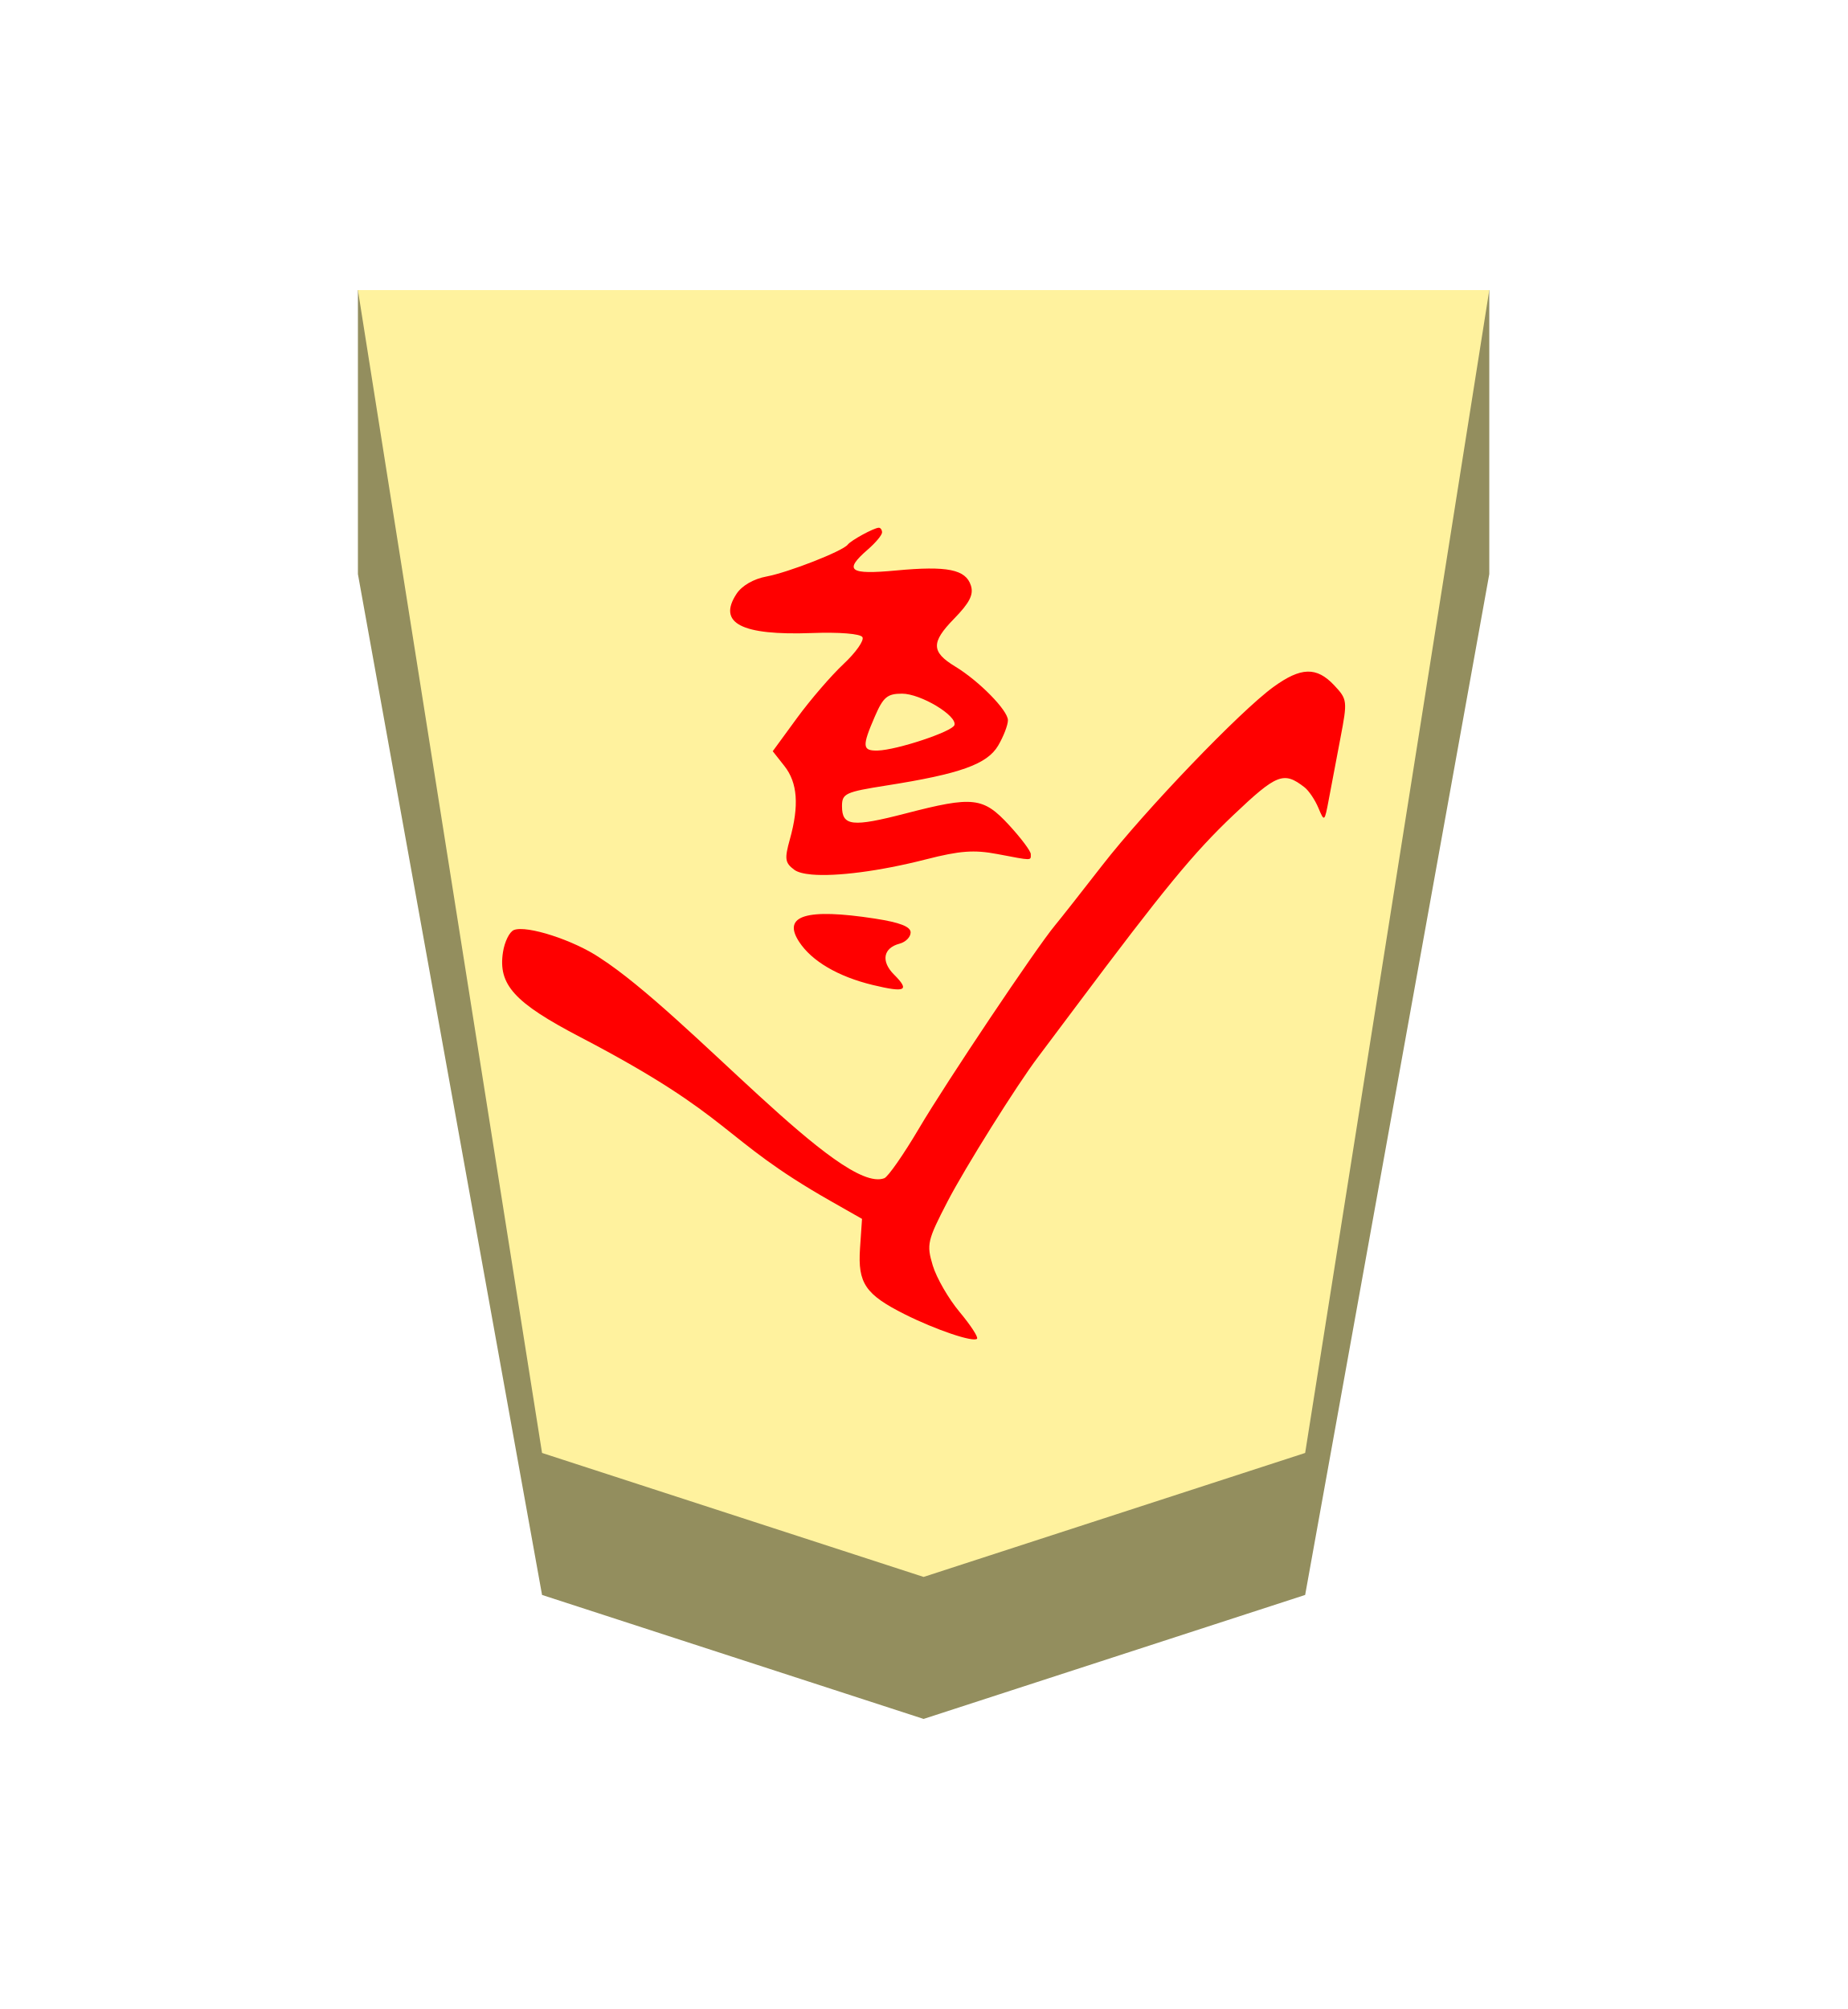
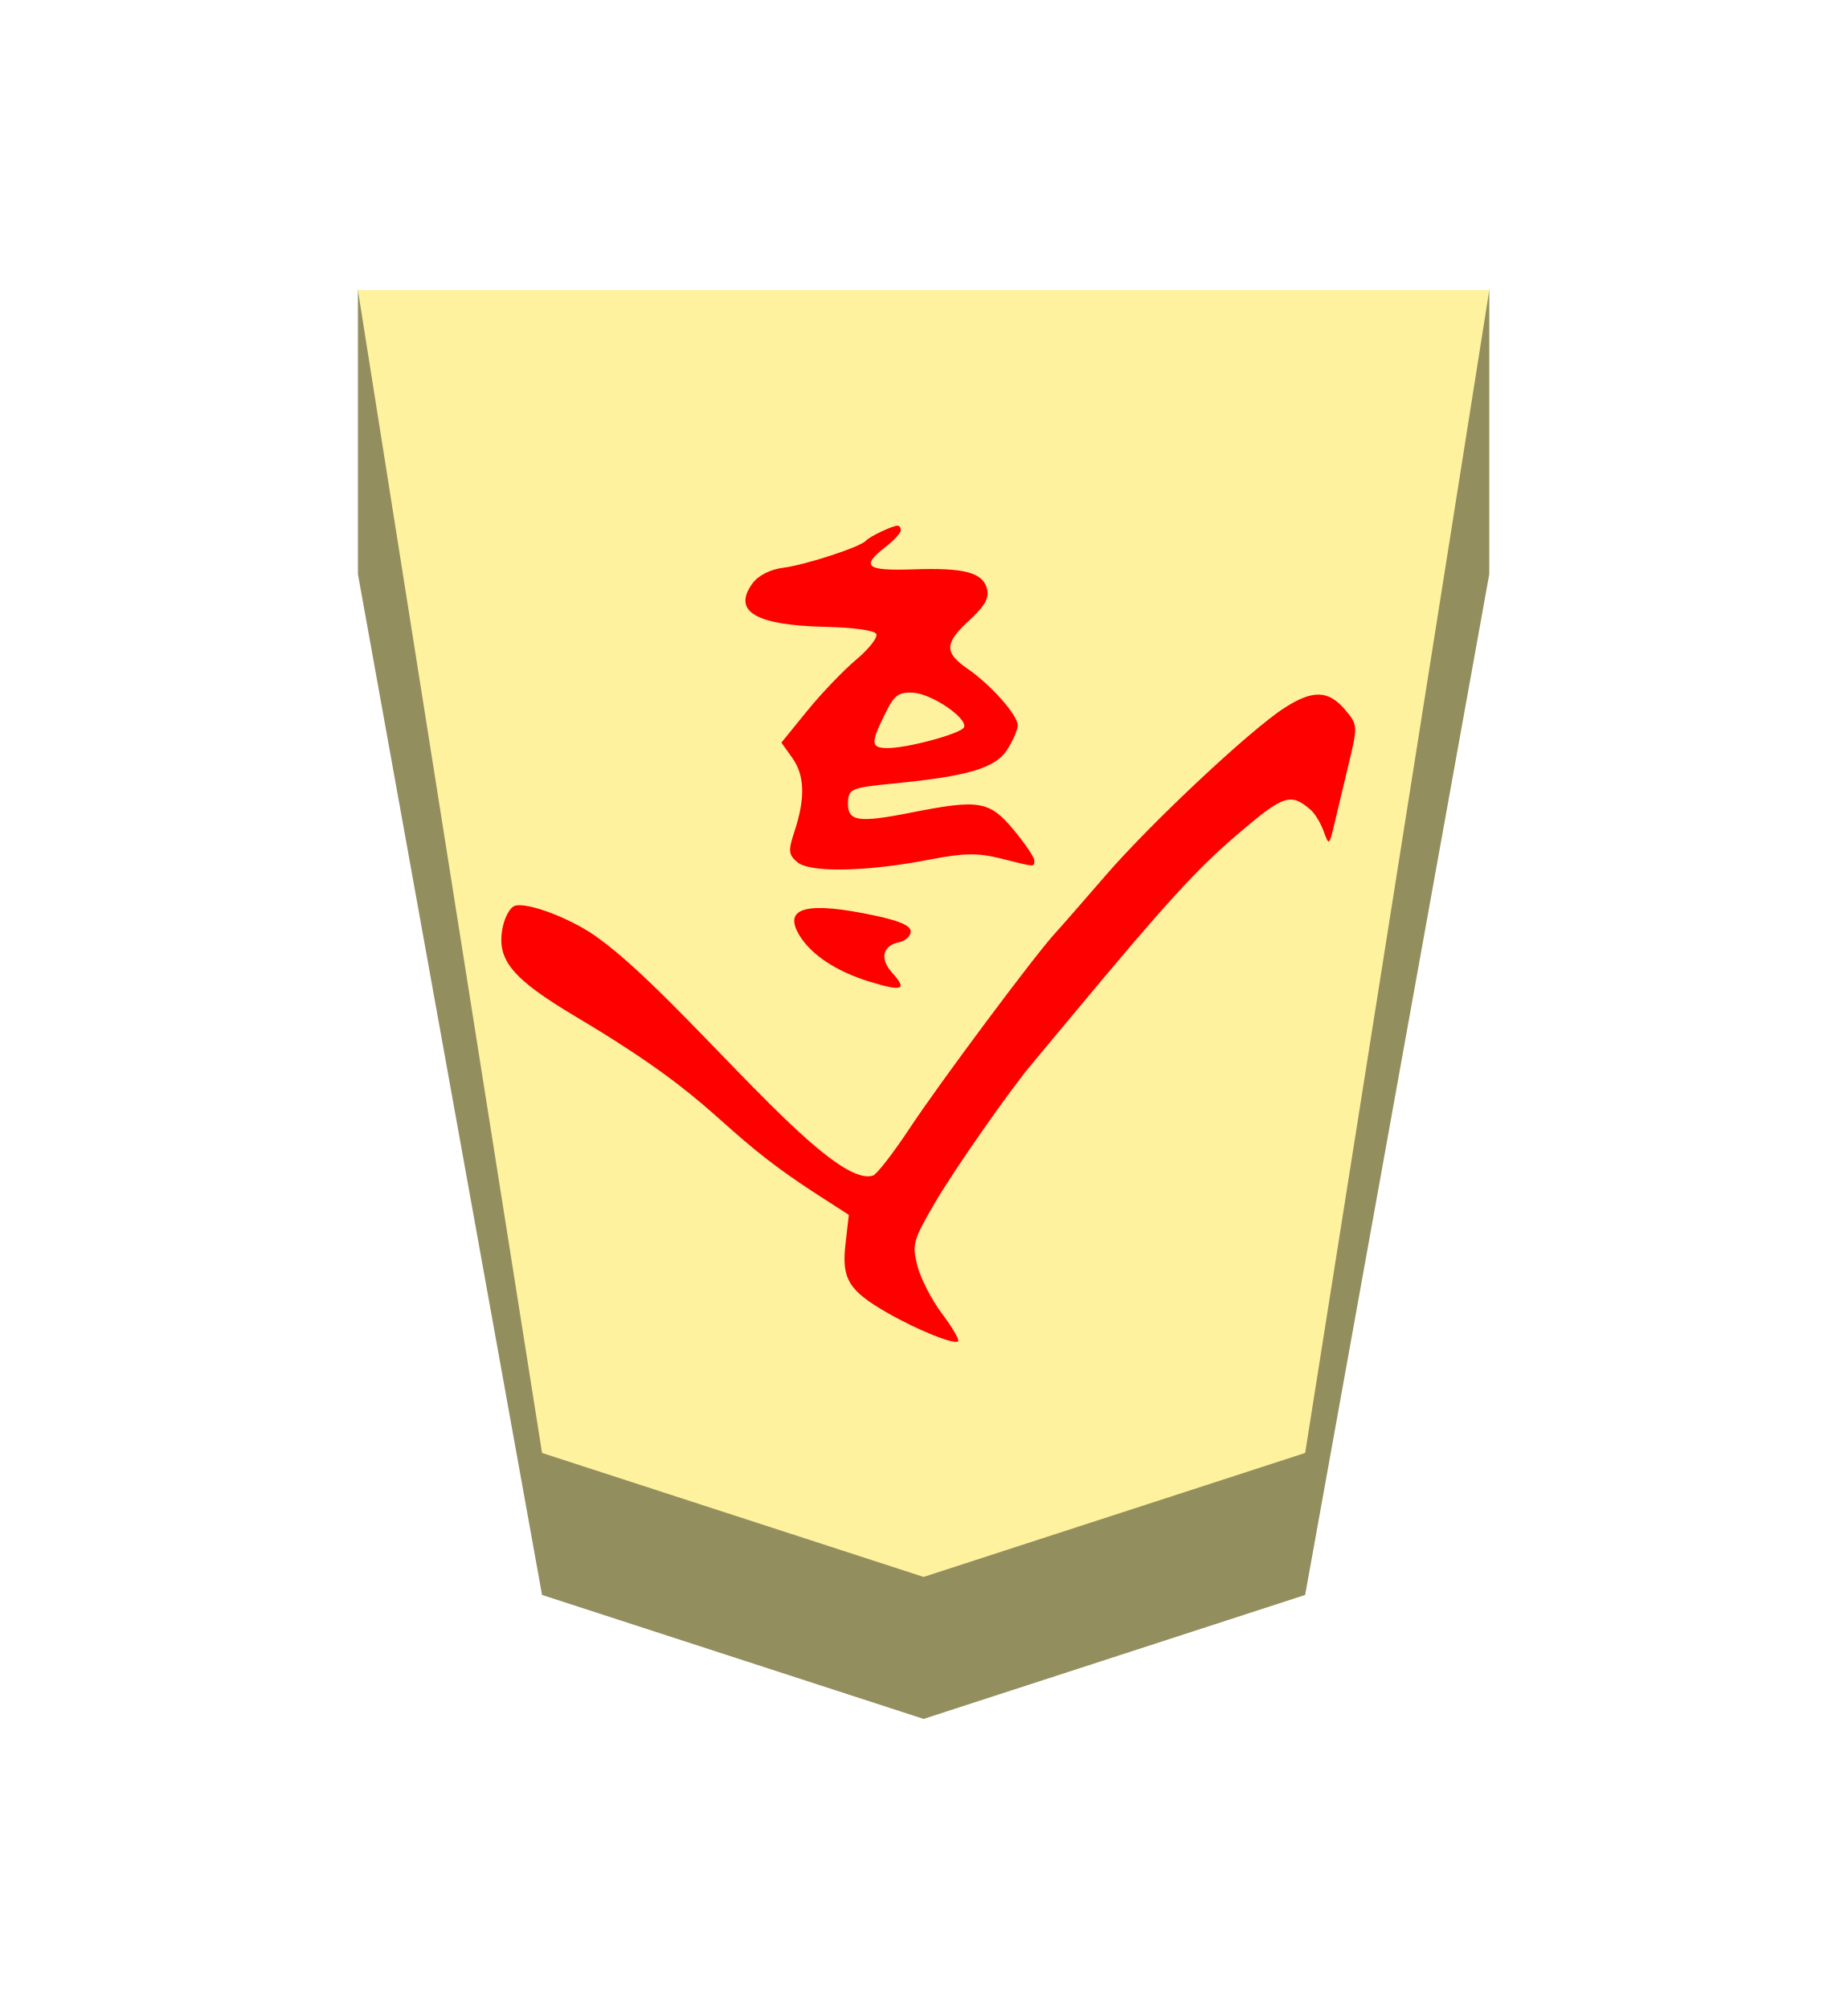
<svg xmlns="http://www.w3.org/2000/svg" viewBox="-1.542 -1.677 41.634 45.274" version="1.1" id="svg1" xml:space="preserve">
  <defs id="defs1" />
  <g id="layer1" transform="matrix(-0.8885016,0,0,-1,112.5677,204.86)">
    <path style="fill:#938e5e;fill-opacity:1;fill-rule:evenodd;stroke:none;stroke-width:1;stroke-linecap:round;stroke-linejoin:round;stroke-dasharray:none;stroke-opacity:1;paint-order:stroke fill markers" d="m 119.35,200 v -6.4 L 114.679,170.594 105,167.8 95.321,170.594 90.65,193.6 l 2e-6,6.4 z" id="path12" />
    <path style="display:inline;fill:#fff29e;fill-opacity:1;fill-rule:evenodd;stroke:none;stroke-width:0.367;stroke-linecap:round;stroke-linejoin:round;paint-order:stroke fill markers" d="m 105,171 9.679,2.794 L 119.35,200 h -28.7 l 4.671,-26.206 z" id="path13" />
-     <path id="path6" style="fill:#ff0000;stroke-width:0.517;fill-opacity:1" d="m 103.645,176.369 c -0.037,0.033 0.162,0.304 0.442,0.602 0.281,0.298 0.587,0.77 0.681,1.048 0.16,0.475 0.137,0.563 -0.375,1.441 -0.44,0.756 -1.768,2.638 -2.296,3.256 -0.061,0.071 -0.486,0.574 -0.943,1.117 -2.263,2.686 -2.998,3.48 -4.009,4.333 -1.106,0.933 -1.28,0.994 -1.809,0.628 -0.108,-0.075 -0.266,-0.283 -0.351,-0.464 -0.151,-0.321 -0.156,-0.317 -0.263,0.188 -0.06,0.284 -0.193,0.906 -0.295,1.383 -0.182,0.845 -0.177,0.875 0.158,1.193 0.446,0.421 0.843,0.412 1.542,-0.039 0.843,-0.543 3.251,-2.772 4.342,-4.02 0.527,-0.603 1.067,-1.212 1.2,-1.354 0.479,-0.512 2.758,-3.535 3.448,-4.574 0.389,-0.585 0.784,-1.09 0.88,-1.122 1.098,-0.374 4.983,3.686 7.214,4.966 0.658,0.396 1.851,0.74 2.18,0.628 0.113,-0.038 0.238,-0.263 0.279,-0.499 0.128,-0.733 -0.287,-1.139 -1.957,-1.913 -3.972,-1.842 -3.513,-2.26 -6.349,-3.693 l -0.802,-0.405 0.051,-0.667 c 0.059,-0.784 -0.136,-1.038 -1.139,-1.485 -0.777,-0.346 -1.734,-0.634 -1.829,-0.55 z m 1.91,7.885 c -0.082,0.035 -0.01,0.138 0.194,0.319 0.338,0.3 0.277,0.601 -0.14,0.698 -0.154,0.036 -0.28,0.149 -0.28,0.253 0,0.131 0.274,0.225 0.907,0.312 1.739,0.238 2.359,0.07 1.921,-0.524 -0.321,-0.436 -0.988,-0.783 -1.866,-0.972 -0.416,-0.089 -0.653,-0.121 -0.736,-0.086 z m 2.285,2.575 c -0.619,-0.049 -1.722,0.074 -2.897,0.341 -0.862,0.196 -1.222,0.22 -1.816,0.12 -0.9,-0.152 -0.846,-0.152 -0.846,-0.001 0,0.068 0.248,0.361 0.55,0.653 0.658,0.633 0.91,0.658 2.626,0.263 1.356,-0.312 1.613,-0.286 1.613,0.164 0,0.286 -0.084,0.32 -1.125,0.466 -1.87,0.261 -2.556,0.479 -2.836,0.899 -0.136,0.205 -0.248,0.463 -0.248,0.572 0,0.222 0.731,0.884 1.338,1.211 0.608,0.328 0.615,0.542 0.032,1.073 -0.398,0.362 -0.504,0.547 -0.431,0.751 0.13,0.364 0.599,0.448 1.895,0.34 1.192,-0.099 1.338,-0.004 0.722,0.471 -0.2,0.154 -0.363,0.328 -0.363,0.386 0,0.058 0.037,0.106 0.082,0.106 0.119,0 0.703,-0.282 0.789,-0.381 0.126,-0.146 1.501,-0.625 2.061,-0.718 0.328,-0.054 0.624,-0.207 0.76,-0.391 0.487,-0.66 -0.121,-0.941 -1.91,-0.883 -0.699,0.023 -1.231,-0.015 -1.284,-0.092 -0.05,-0.072 0.165,-0.345 0.479,-0.606 0.314,-0.261 0.846,-0.81 1.183,-1.22 l 0.613,-0.745 -0.298,-0.336 c -0.332,-0.375 -0.375,-0.888 -0.137,-1.648 0.139,-0.443 0.125,-0.531 -0.11,-0.687 -0.084,-0.056 -0.236,-0.091 -0.442,-0.108 z m -1.677,2.794 c 0.393,-0.009 0.403,0.092 0.075,0.765 -0.214,0.44 -0.317,0.517 -0.692,0.517 -0.471,0 -1.403,-0.497 -1.328,-0.708 0.052,-0.147 1.459,-0.562 1.945,-0.574 z" transform="translate(6.4484719e-7)" />
+     <g transform="rotate(3 105.000 185.500)">
+       <path id="path6" style="fill:#ff0000;stroke-width:0.517;fill-opacity:1" d="m 103.645,176.369 c -0.037,0.033 0.162,0.304 0.442,0.602 0.281,0.298 0.587,0.77 0.681,1.048 0.16,0.475 0.137,0.563 -0.375,1.441 -0.44,0.756 -1.768,2.638 -2.296,3.256 -0.061,0.071 -0.486,0.574 -0.943,1.117 -2.263,2.686 -2.998,3.48 -4.009,4.333 -1.106,0.933 -1.28,0.994 -1.809,0.628 -0.108,-0.075 -0.266,-0.283 -0.351,-0.464 -0.151,-0.321 -0.156,-0.317 -0.263,0.188 -0.06,0.284 -0.193,0.906 -0.295,1.383 -0.182,0.845 -0.177,0.875 0.158,1.193 0.446,0.421 0.843,0.412 1.542,-0.039 0.843,-0.543 3.251,-2.772 4.342,-4.02 0.527,-0.603 1.067,-1.212 1.2,-1.354 0.479,-0.512 2.758,-3.535 3.448,-4.574 0.389,-0.585 0.784,-1.09 0.88,-1.122 1.098,-0.374 4.983,3.686 7.214,4.966 0.658,0.396 1.851,0.74 2.18,0.628 0.113,-0.038 0.238,-0.263 0.279,-0.499 0.128,-0.733 -0.287,-1.139 -1.957,-1.913 -3.972,-1.842 -3.513,-2.26 -6.349,-3.693 l -0.802,-0.405 0.051,-0.667 c 0.059,-0.784 -0.136,-1.038 -1.139,-1.485 -0.777,-0.346 -1.734,-0.634 -1.829,-0.55 z m 1.91,7.885 c -0.082,0.035 -0.01,0.138 0.194,0.319 0.338,0.3 0.277,0.601 -0.14,0.698 -0.154,0.036 -0.28,0.149 -0.28,0.253 0,0.131 0.274,0.225 0.907,0.312 1.739,0.238 2.359,0.07 1.921,-0.524 -0.321,-0.436 -0.988,-0.783 -1.866,-0.972 -0.416,-0.089 -0.653,-0.121 -0.736,-0.086 z m 2.285,2.575 c -0.619,-0.049 -1.722,0.074 -2.897,0.341 -0.862,0.196 -1.222,0.22 -1.816,0.12 -0.9,-0.152 -0.846,-0.152 -0.846,-0.001 0,0.068 0.248,0.361 0.55,0.653 0.658,0.633 0.91,0.658 2.626,0.263 1.356,-0.312 1.613,-0.286 1.613,0.164 0,0.286 -0.084,0.32 -1.125,0.466 -1.87,0.261 -2.556,0.479 -2.836,0.899 -0.136,0.205 -0.248,0.463 -0.248,0.572 0,0.222 0.731,0.884 1.338,1.211 0.608,0.328 0.615,0.542 0.032,1.073 -0.398,0.362 -0.504,0.547 -0.431,0.751 0.13,0.364 0.599,0.448 1.895,0.34 1.192,-0.099 1.338,-0.004 0.722,0.471 -0.2,0.154 -0.363,0.328 -0.363,0.386 0,0.058 0.037,0.106 0.082,0.106 0.119,0 0.703,-0.282 0.789,-0.381 0.126,-0.146 1.501,-0.625 2.061,-0.718 0.328,-0.054 0.624,-0.207 0.76,-0.391 0.487,-0.66 -0.121,-0.941 -1.91,-0.883 -0.699,0.023 -1.231,-0.015 -1.284,-0.092 -0.05,-0.072 0.165,-0.345 0.479,-0.606 0.314,-0.261 0.846,-0.81 1.183,-1.22 l 0.613,-0.745 -0.298,-0.336 c -0.332,-0.375 -0.375,-0.888 -0.137,-1.648 0.139,-0.443 0.125,-0.531 -0.11,-0.687 -0.084,-0.056 -0.236,-0.091 -0.442,-0.108 z m -1.677,2.794 c 0.393,-0.009 0.403,0.092 0.075,0.765 -0.214,0.44 -0.317,0.517 -0.692,0.517 -0.471,0 -1.403,-0.497 -1.328,-0.708 0.052,-0.147 1.459,-0.562 1.945,-0.574 z" transform="translate(6.4484719e-7)" />
+     </g>
  </g>
</svg>
